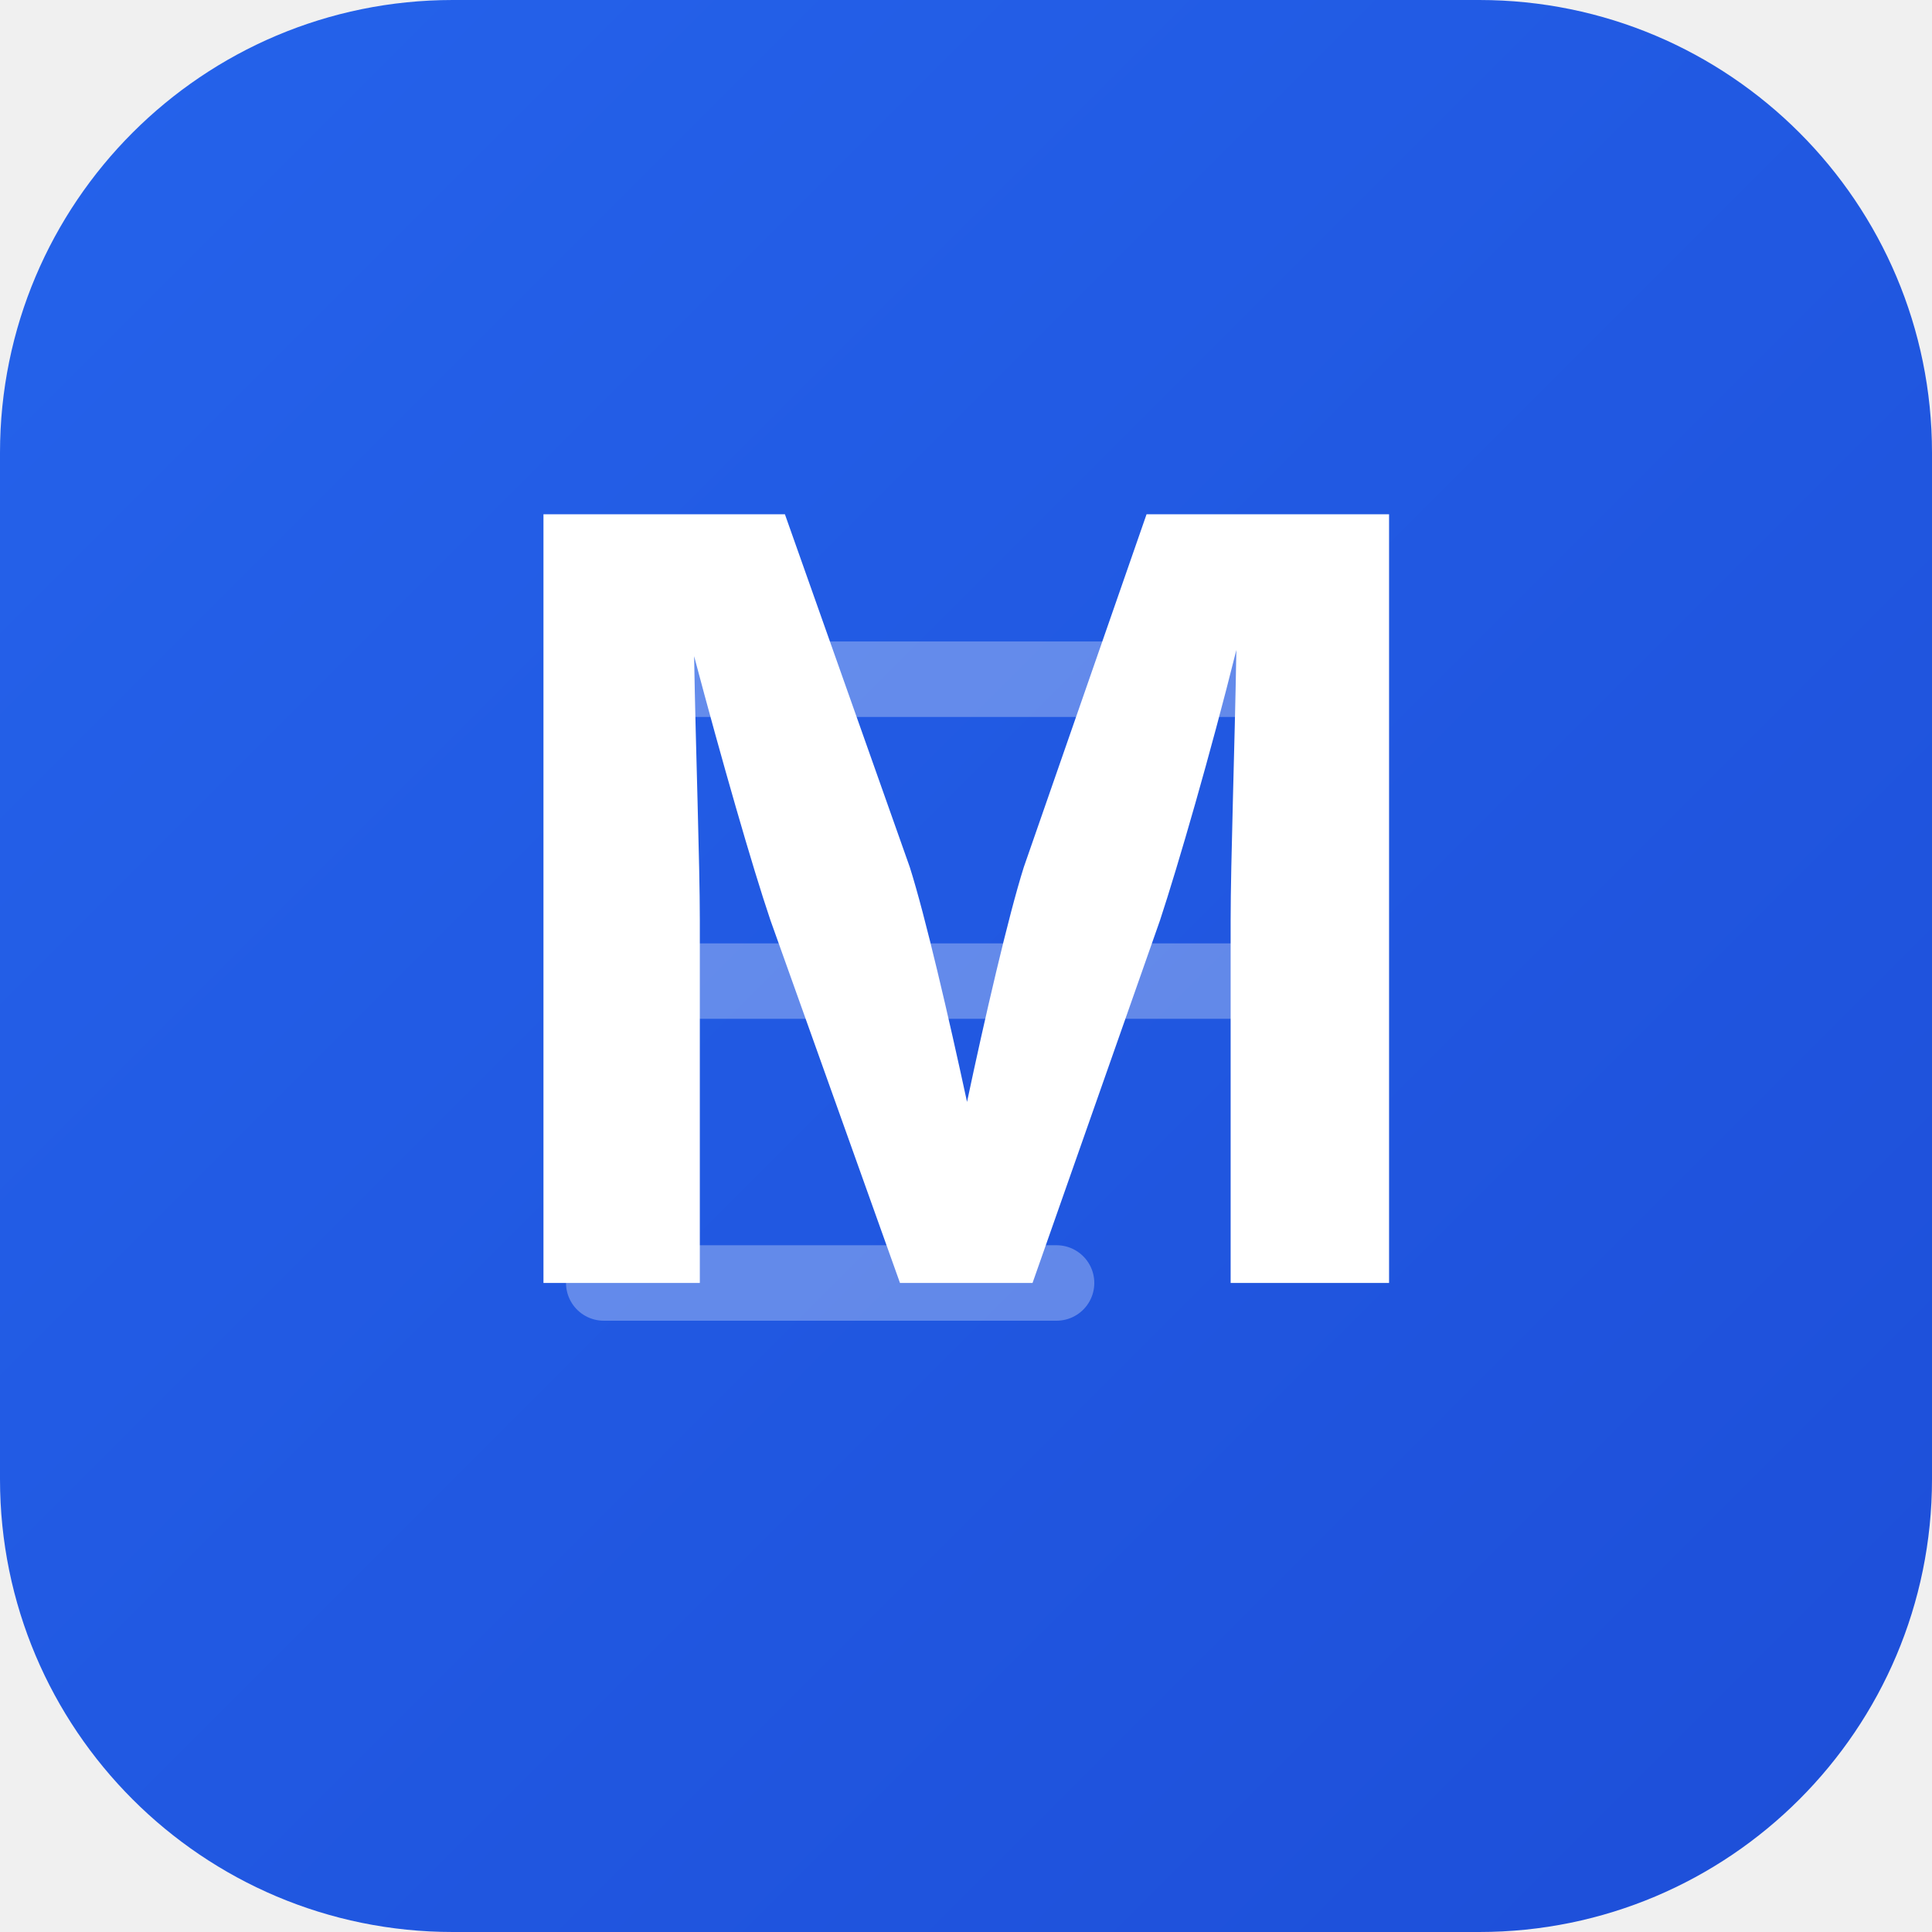
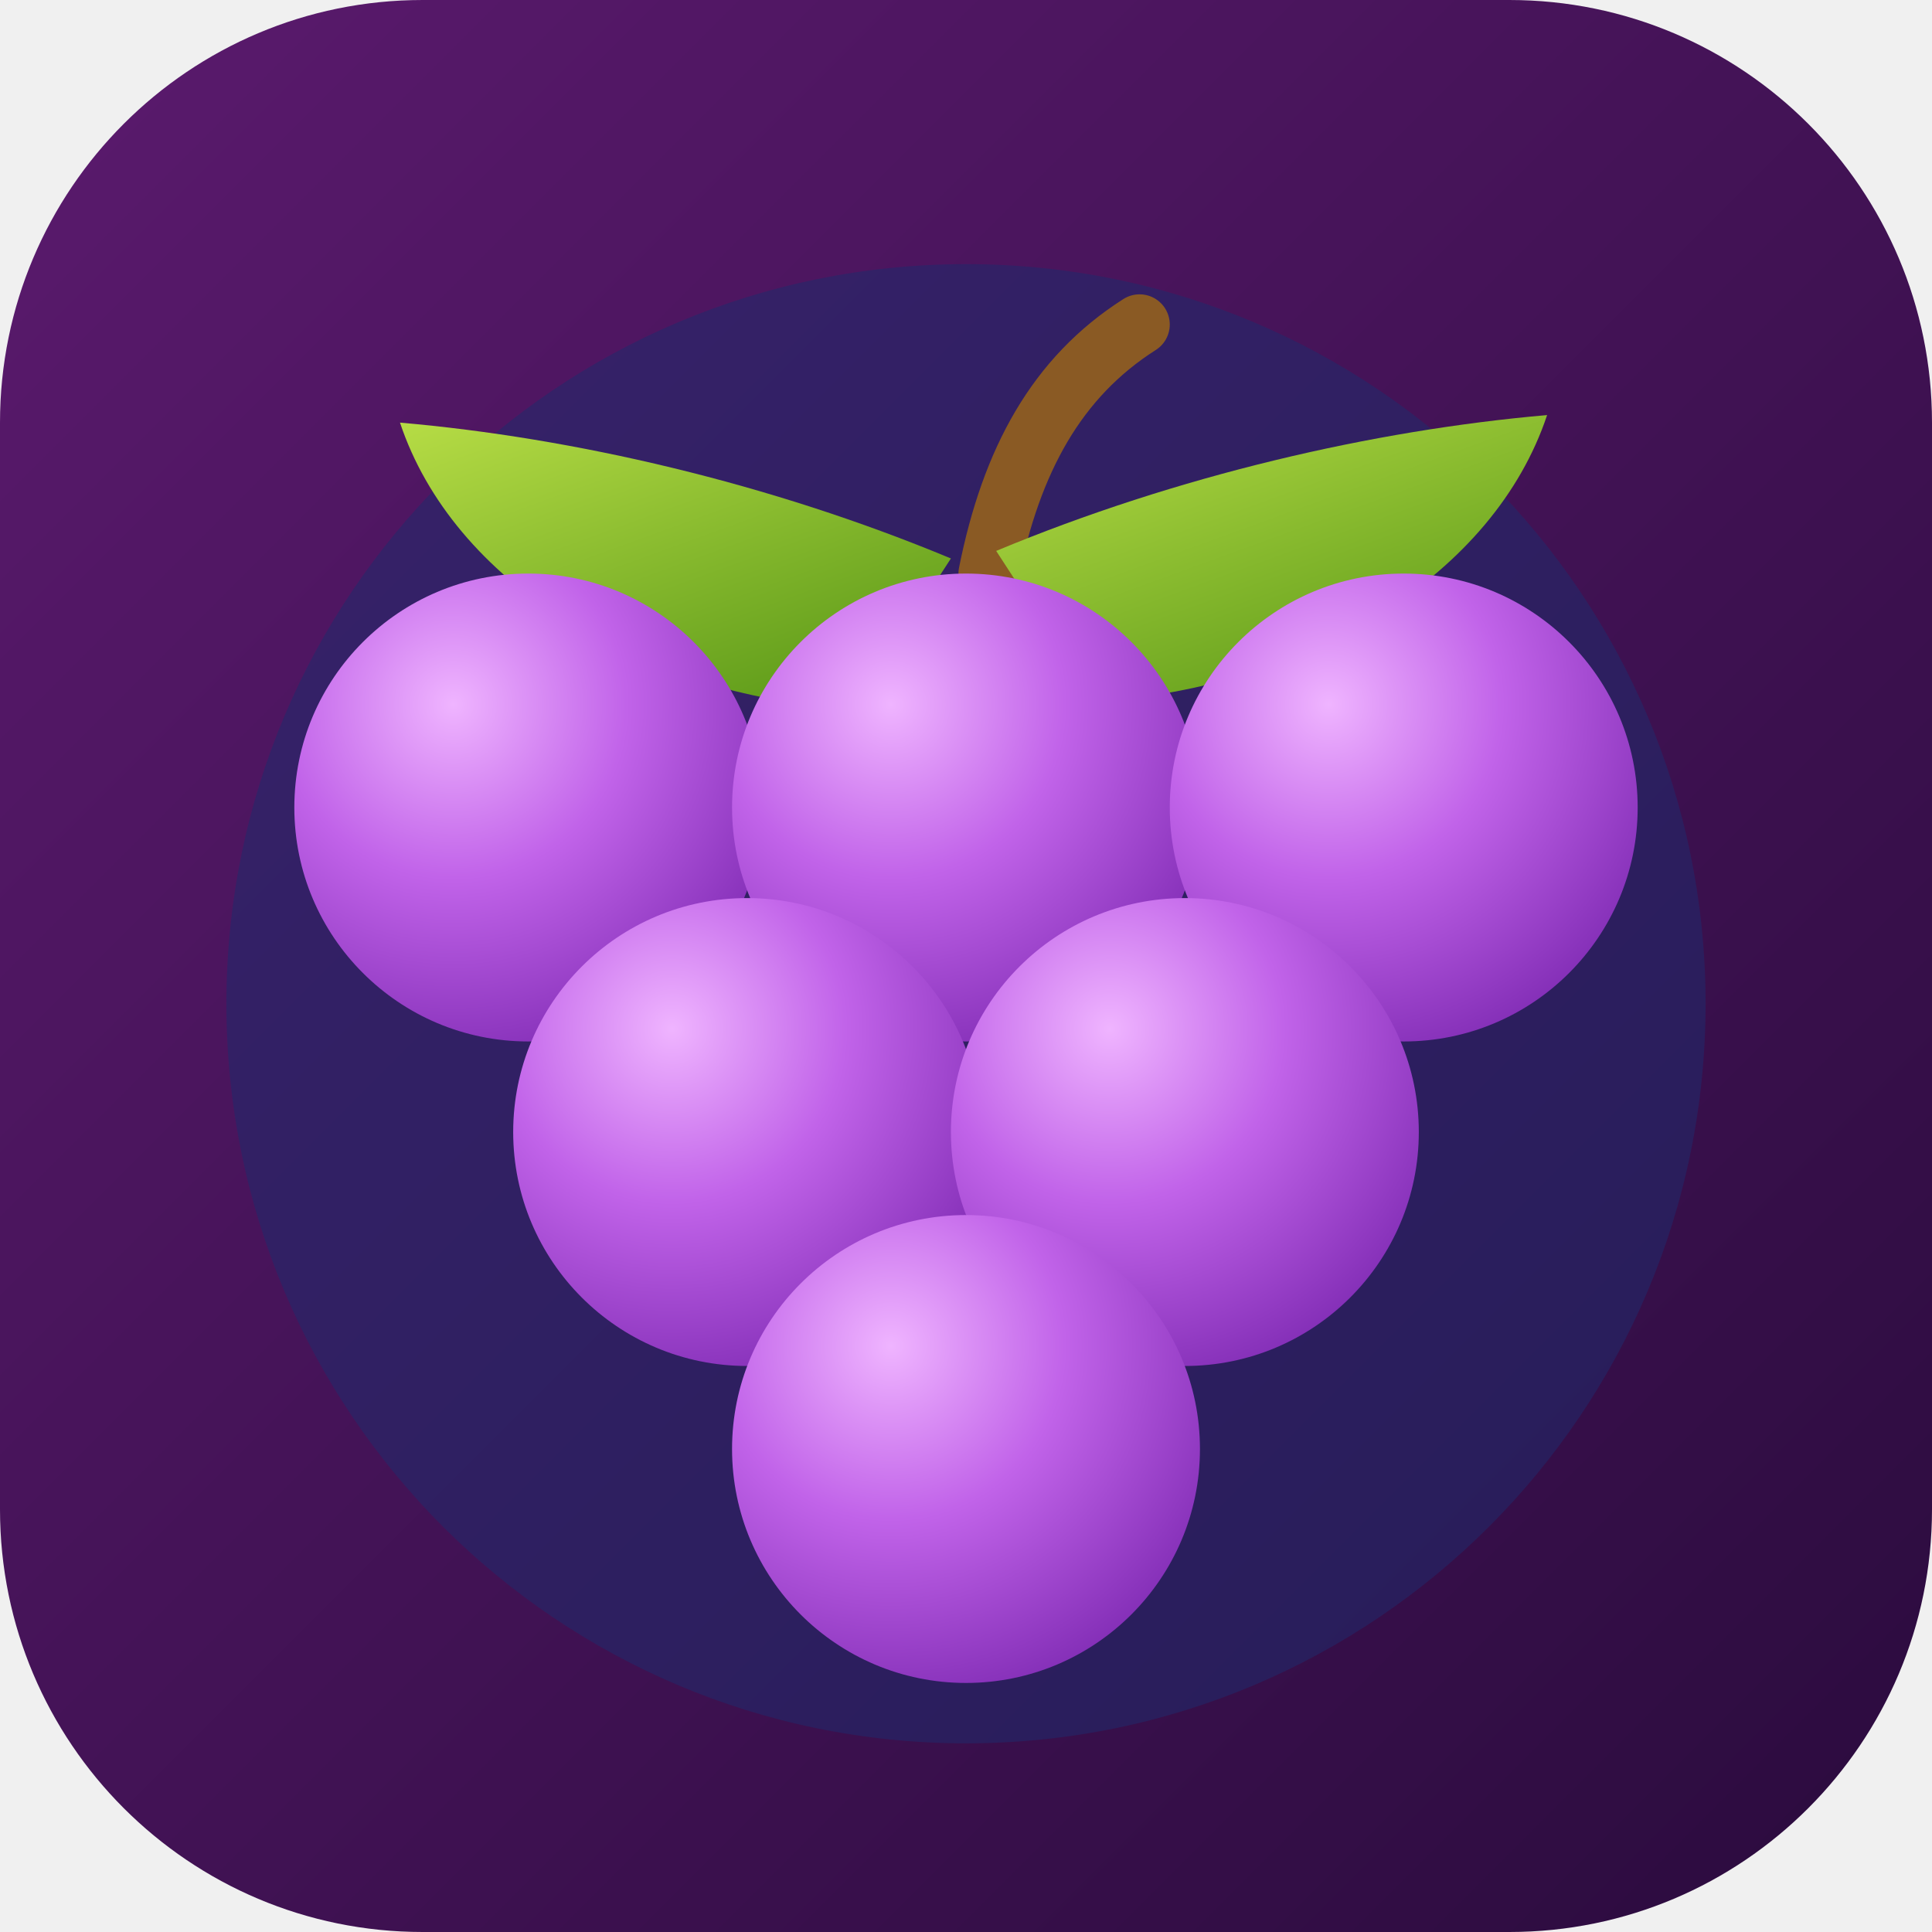
<svg xmlns="http://www.w3.org/2000/svg" viewBox="0 0 512 512">
  <defs>
-     <linearGradient id="bg" x1="0%" y1="0%" x2="100%" y2="100%">
-       <stop offset="0%" style="stop-color:#2563eb" />
-       <stop offset="100%" style="stop-color:#1d4ed8" />
+     <linearGradient id="bg" x1="0" y1="0" x2="1" y2="1">
+       <stop offset="0%" stop-color="#5b1a6e" />
+       <stop offset="100%" stop-color="#2a0b3d" />
+     </linearGradient>
+     <radialGradient id="grape" cx="0.34" cy="0.28" r="0.88">
+       <stop offset="0%" stop-color="#efb4ff" />
+       <stop offset="42%" stop-color="#c163e9" />
+       <stop offset="100%" stop-color="#7522ab" />
+     </radialGradient>
+     <linearGradient id="leaf" x1="0" y1="0" x2="0.7" y2="1">
+       <stop offset="0%" stop-color="#b6dc45" />
+       <stop offset="100%" stop-color="#5f9c1a" />
    </linearGradient>
  </defs>
-   <rect width="512" height="512" rx="120" fill="url(#bg)" />
-   <text x="256" y="340" font-family="-apple-system, BlinkMacSystemFont, sans-serif" font-size="280" font-weight="bold" text-anchor="middle" fill="white">M</text>
-   <path d="M160 180 L352 180 M160 260 L352 260 M160 340 L280 340" stroke="white" stroke-width="20" stroke-linecap="round" opacity="0.3" />
+   <rect width="512" height="512" rx="112" fill="url(#bg)" />
+   <circle cx="256" cy="266" r="196" fill="#1f2a6b" opacity="0.55" />
+   <path d="M262 152 C268 122 280 100 302 86" fill="none" stroke="#8a5a24" stroke-width="16" stroke-linecap="round" />
+   <path d="M252 148 C204 128 152 116 106 112 C120 154 168 184 226 188 Z" fill="url(#leaf)" />
+   <path d="M264 146 C312 126 364 114 410 110 C396 152 348 182 290 186 Z" fill="url(#leaf)" />
+   <g>
+     <circle cx="140" cy="214" r="62" fill="url(#grape)" />
+     <circle cx="256" cy="214" r="62" fill="url(#grape)" />
+     <circle cx="372" cy="214" r="62" fill="url(#grape)" />
+     <circle cx="198" cy="300" r="62" fill="url(#grape)" />
+     <circle cx="314" cy="300" r="62" fill="url(#grape)" />
+     <circle cx="256" cy="384" r="62" fill="url(#grape)" />
+   </g>
</svg>
